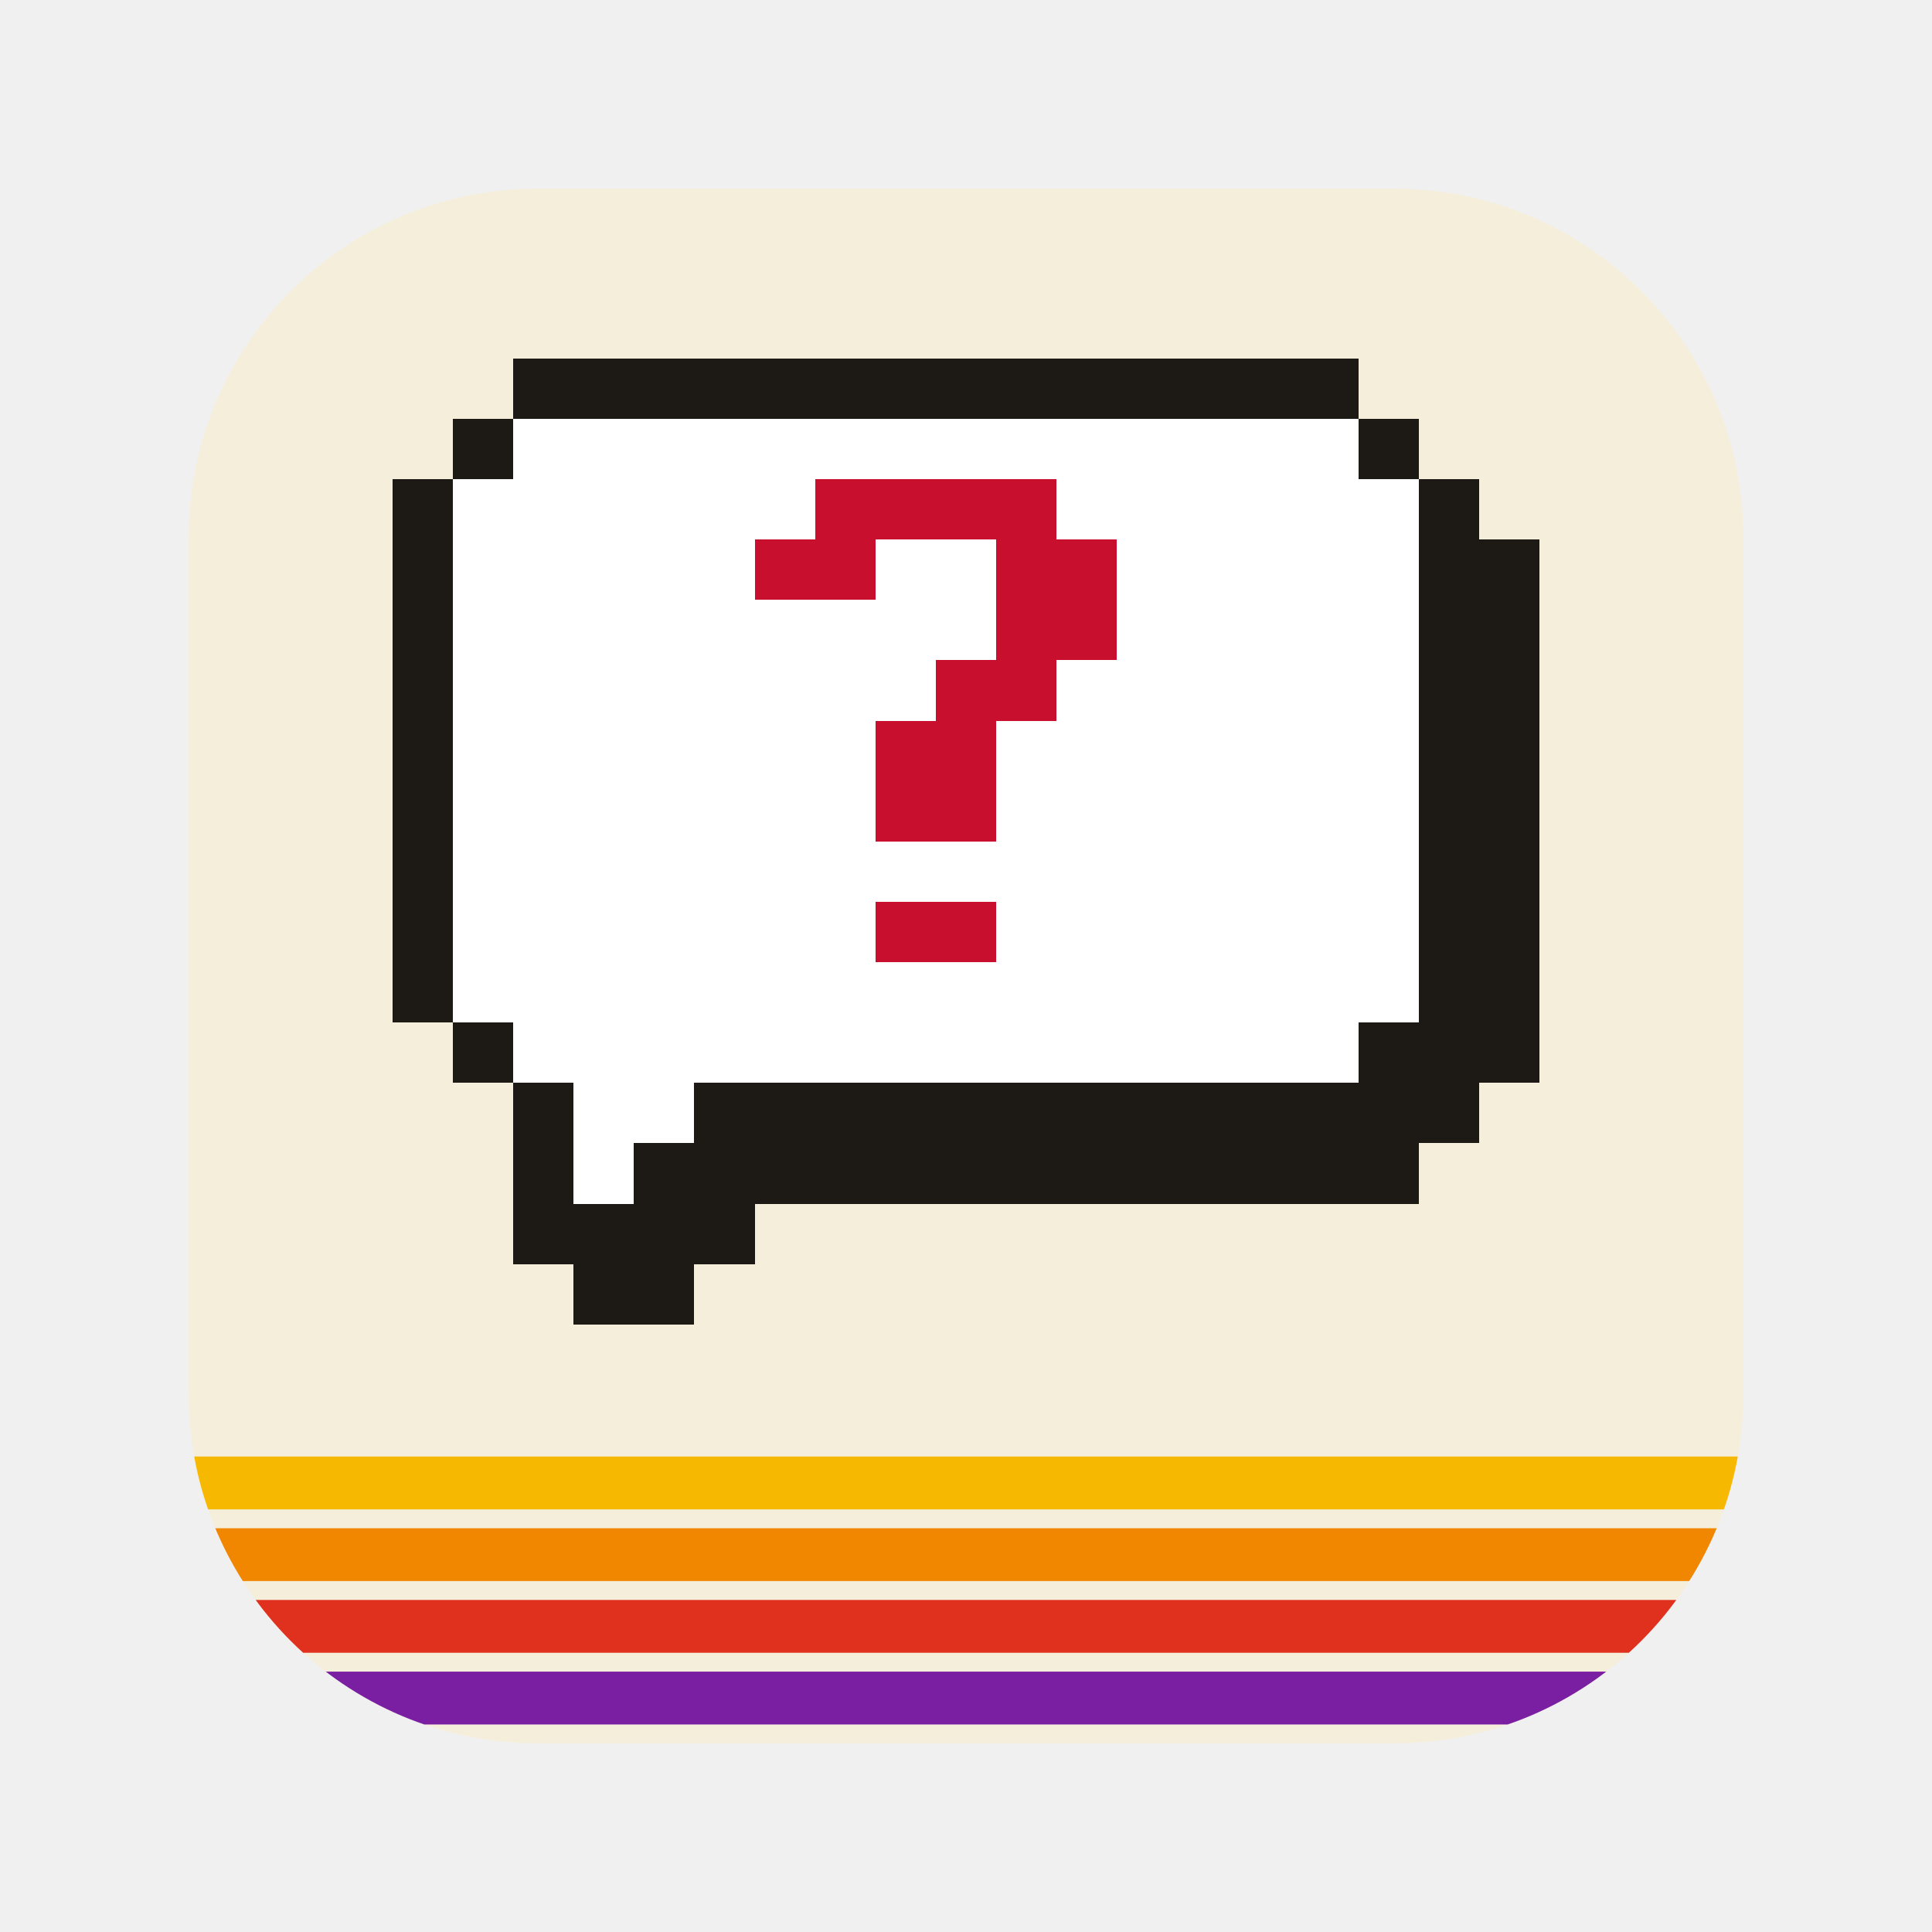
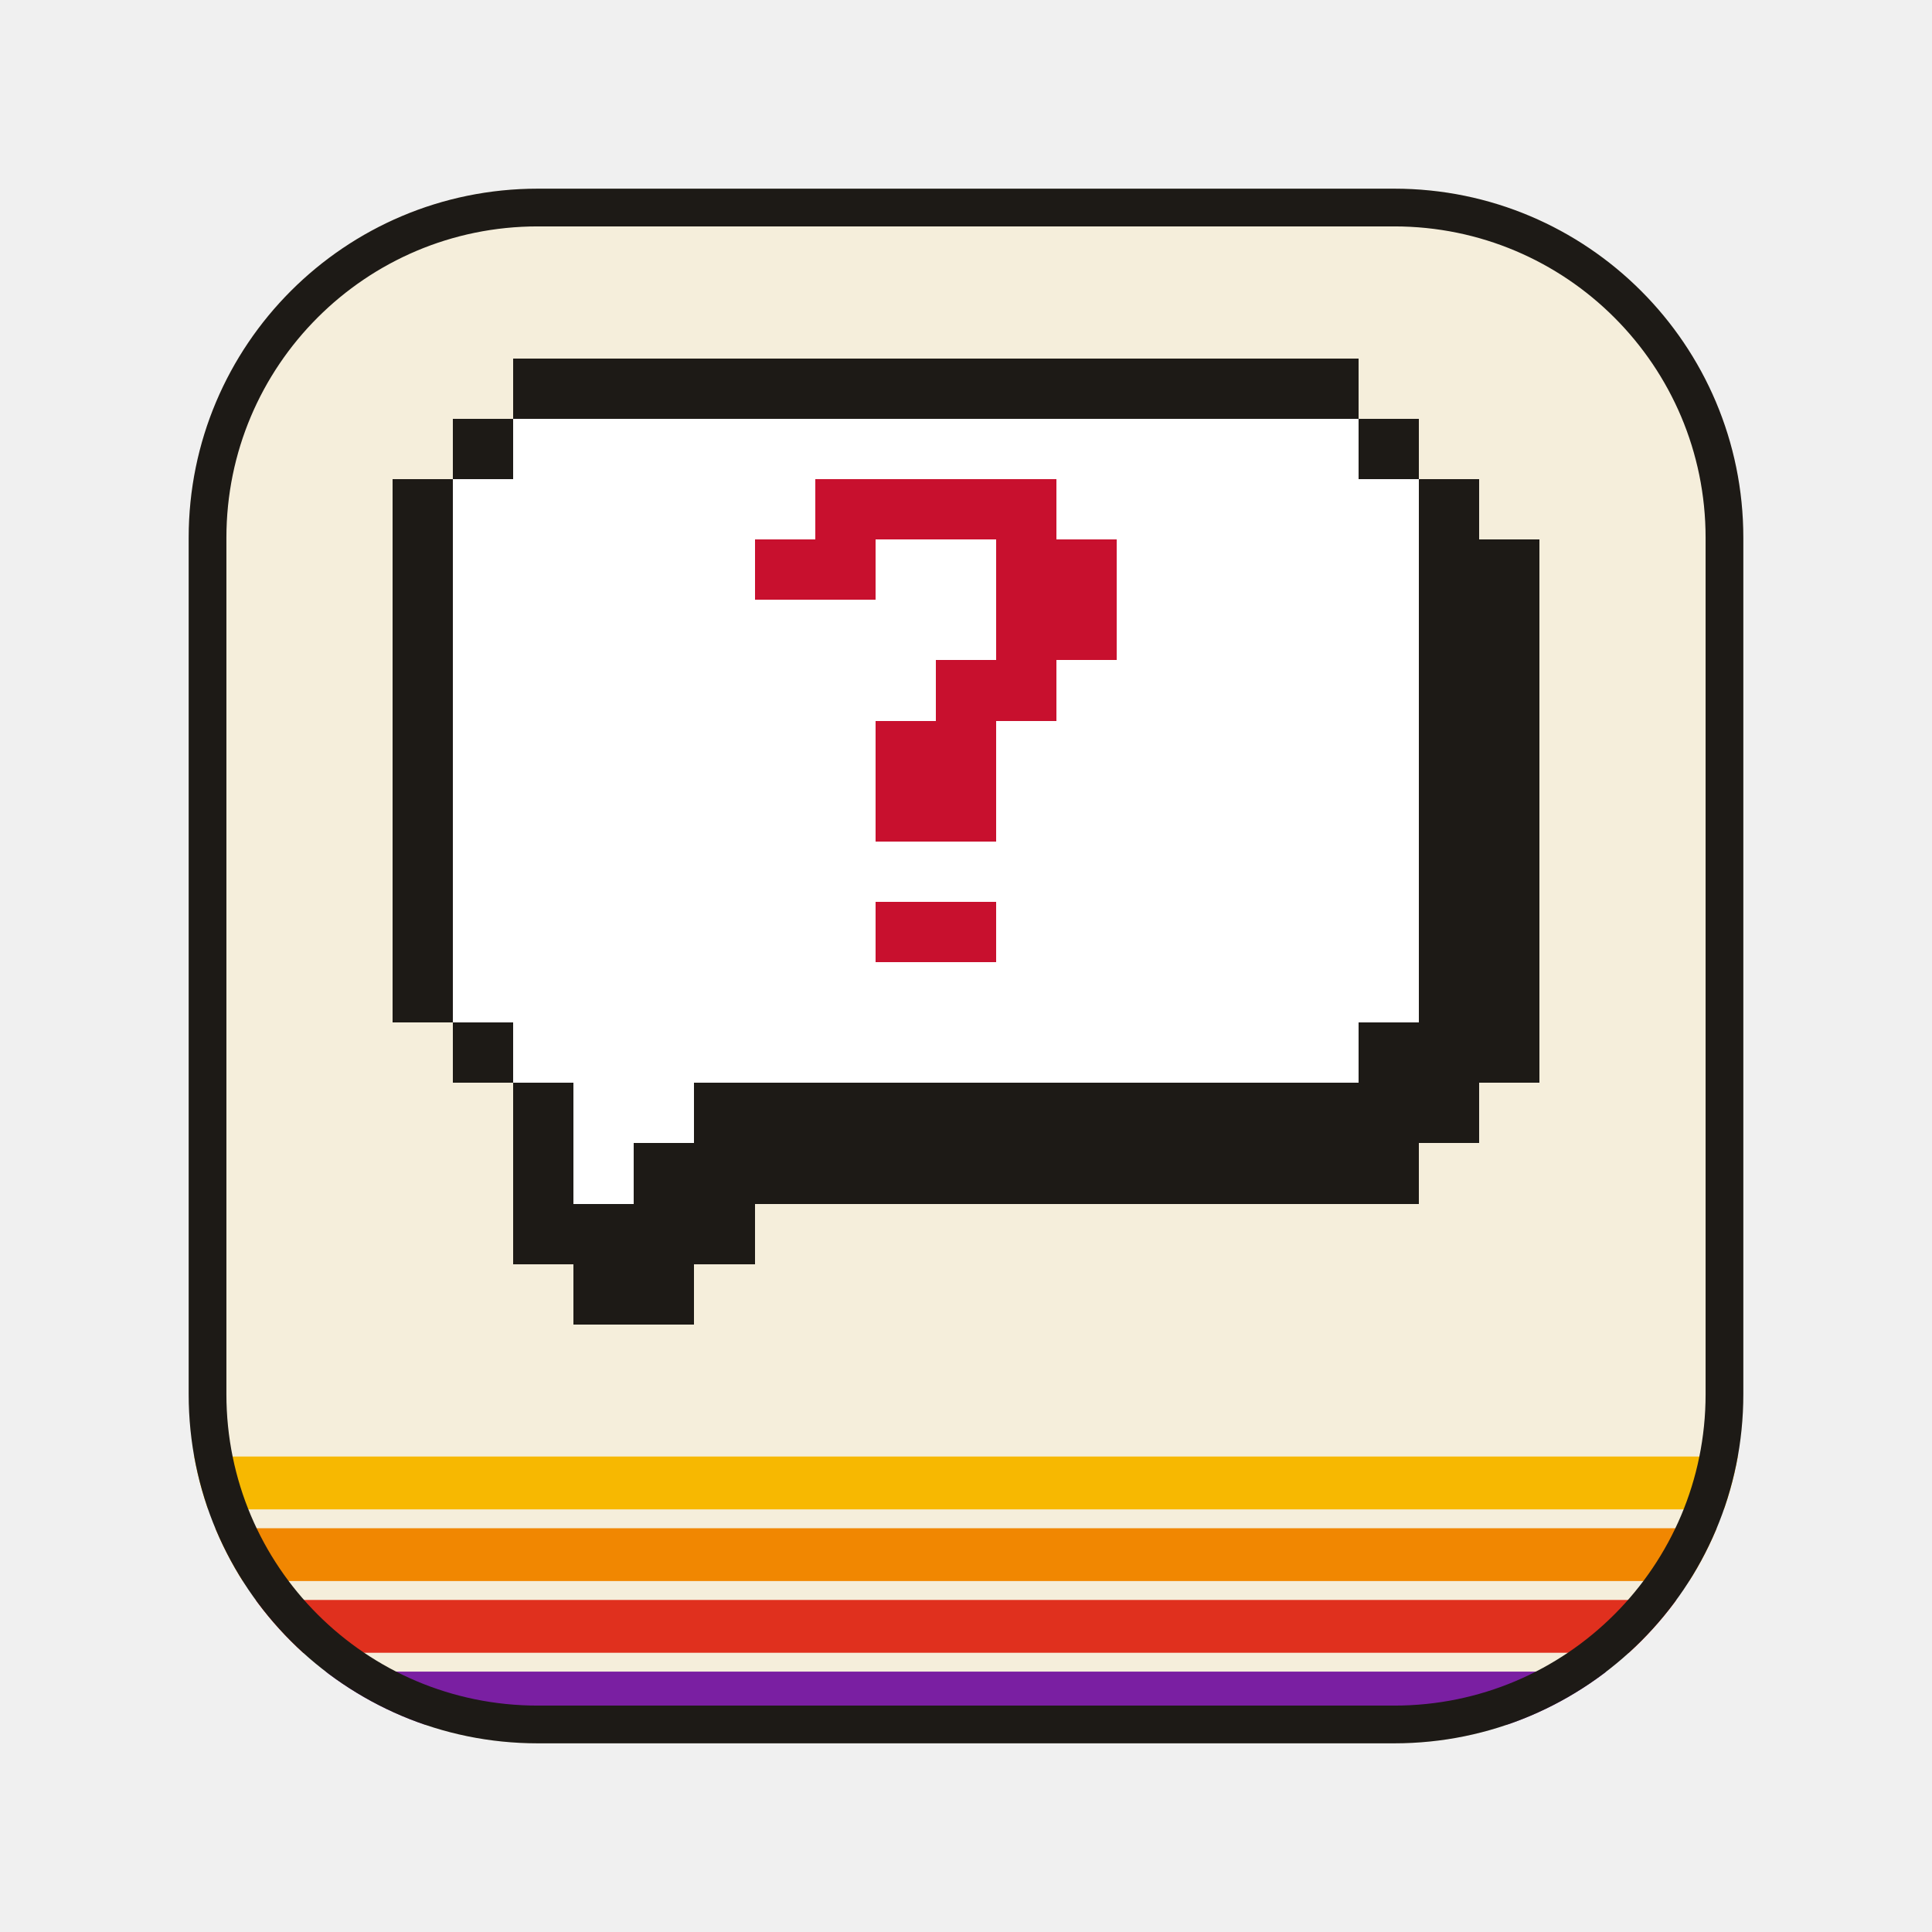
<svg xmlns="http://www.w3.org/2000/svg" viewBox="0 0 1024 1024" role="img" aria-label="Ask Dad">
  <defs>
    <clipPath id="body">
      <rect x="100" y="100" width="824" height="824" rx="185" />
    </clipPath>
  </defs>
  <g clip-path="url(#body)">
    <rect x="100" y="100" width="824" height="824" fill="#f5eedb" />
    <rect x="100" y="772" width="824" height="28" fill="#f7b801" />
    <rect x="100" y="810" width="824" height="28" fill="#f18701" />
    <rect x="100" y="848" width="824" height="28" fill="#e0301e" />
    <rect x="100" y="886" width="824" height="28" fill="#7a1fa2" />
    <g shape-rendering="crispEdges">
      <rect x="304" y="222" width="448" height="32" fill="#1d1a16" />
      <rect x="272" y="254" width="512" height="32" fill="#1d1a16" />
      <rect x="240" y="286" width="576" height="32" fill="#1d1a16" />
      <rect x="240" y="318" width="576" height="32" fill="#1d1a16" />
      <rect x="240" y="350" width="576" height="32" fill="#1d1a16" />
      <rect x="240" y="382" width="576" height="32" fill="#1d1a16" />
      <rect x="240" y="414" width="576" height="32" fill="#1d1a16" />
      <rect x="240" y="446" width="576" height="32" fill="#1d1a16" />
      <rect x="240" y="478" width="576" height="32" fill="#1d1a16" />
      <rect x="240" y="510" width="576" height="32" fill="#1d1a16" />
      <rect x="240" y="542" width="576" height="32" fill="#1d1a16" />
      <rect x="272" y="574" width="512" height="32" fill="#1d1a16" />
      <rect x="304" y="606" width="448" height="32" fill="#1d1a16" />
      <rect x="304" y="638" width="96" height="32" fill="#1d1a16" />
      <rect x="304" y="670" width="64" height="32" fill="#1d1a16" />
    </g>
    <g shape-rendering="crispEdges">
      <rect x="272" y="190" width="448" height="32" fill="#1d1a16" />
      <rect x="240" y="222" width="32" height="32" fill="#1d1a16" />
      <rect x="272" y="222" width="448" height="32" fill="#ffffff" />
      <rect x="720" y="222" width="32" height="32" fill="#1d1a16" />
      <rect x="208" y="254" width="32" height="32" fill="#1d1a16" />
      <rect x="240" y="254" width="192" height="32" fill="#ffffff" />
      <rect x="432" y="254" width="128" height="32" fill="#c8102e" />
      <rect x="560" y="254" width="192" height="32" fill="#ffffff" />
      <rect x="752" y="254" width="32" height="32" fill="#1d1a16" />
      <rect x="208" y="286" width="32" height="32" fill="#1d1a16" />
      <rect x="240" y="286" width="160" height="32" fill="#ffffff" />
      <rect x="400" y="286" width="64" height="32" fill="#c8102e" />
      <rect x="464" y="286" width="64" height="32" fill="#ffffff" />
      <rect x="528" y="286" width="64" height="32" fill="#c8102e" />
      <rect x="592" y="286" width="160" height="32" fill="#ffffff" />
      <rect x="752" y="286" width="32" height="32" fill="#1d1a16" />
      <rect x="208" y="318" width="32" height="32" fill="#1d1a16" />
      <rect x="240" y="318" width="288" height="32" fill="#ffffff" />
      <rect x="528" y="318" width="64" height="32" fill="#c8102e" />
      <rect x="592" y="318" width="160" height="32" fill="#ffffff" />
      <rect x="752" y="318" width="32" height="32" fill="#1d1a16" />
      <rect x="208" y="350" width="32" height="32" fill="#1d1a16" />
      <rect x="240" y="350" width="256" height="32" fill="#ffffff" />
      <rect x="496" y="350" width="64" height="32" fill="#c8102e" />
      <rect x="560" y="350" width="192" height="32" fill="#ffffff" />
      <rect x="752" y="350" width="32" height="32" fill="#1d1a16" />
      <rect x="208" y="382" width="32" height="32" fill="#1d1a16" />
      <rect x="240" y="382" width="224" height="32" fill="#ffffff" />
      <rect x="464" y="382" width="64" height="32" fill="#c8102e" />
      <rect x="528" y="382" width="224" height="32" fill="#ffffff" />
      <rect x="752" y="382" width="32" height="32" fill="#1d1a16" />
      <rect x="208" y="414" width="32" height="32" fill="#1d1a16" />
      <rect x="240" y="414" width="224" height="32" fill="#ffffff" />
      <rect x="464" y="414" width="64" height="32" fill="#c8102e" />
      <rect x="528" y="414" width="224" height="32" fill="#ffffff" />
      <rect x="752" y="414" width="32" height="32" fill="#1d1a16" />
      <rect x="208" y="446" width="32" height="32" fill="#1d1a16" />
      <rect x="240" y="446" width="512" height="32" fill="#ffffff" />
      <rect x="752" y="446" width="32" height="32" fill="#1d1a16" />
      <rect x="208" y="478" width="32" height="32" fill="#1d1a16" />
      <rect x="240" y="478" width="224" height="32" fill="#ffffff" />
      <rect x="464" y="478" width="64" height="32" fill="#c8102e" />
      <rect x="528" y="478" width="224" height="32" fill="#ffffff" />
      <rect x="752" y="478" width="32" height="32" fill="#1d1a16" />
      <rect x="208" y="510" width="32" height="32" fill="#1d1a16" />
      <rect x="240" y="510" width="512" height="32" fill="#ffffff" />
      <rect x="752" y="510" width="32" height="32" fill="#1d1a16" />
      <rect x="240" y="542" width="32" height="32" fill="#1d1a16" />
      <rect x="272" y="542" width="448" height="32" fill="#ffffff" />
      <rect x="720" y="542" width="32" height="32" fill="#1d1a16" />
      <rect x="272" y="574" width="32" height="32" fill="#1d1a16" />
      <rect x="304" y="574" width="64" height="32" fill="#ffffff" />
      <rect x="368" y="574" width="352" height="32" fill="#1d1a16" />
      <rect x="272" y="606" width="32" height="32" fill="#1d1a16" />
      <rect x="304" y="606" width="32" height="32" fill="#ffffff" />
      <rect x="336" y="606" width="32" height="32" fill="#1d1a16" />
      <rect x="272" y="638" width="64" height="32" fill="#1d1a16" />
    </g>
  </g>
+   <rect x="110" y="110" width="804" height="804" rx="175" fill="none" stroke="#1d1a16" stroke-width="20" />
</svg>
